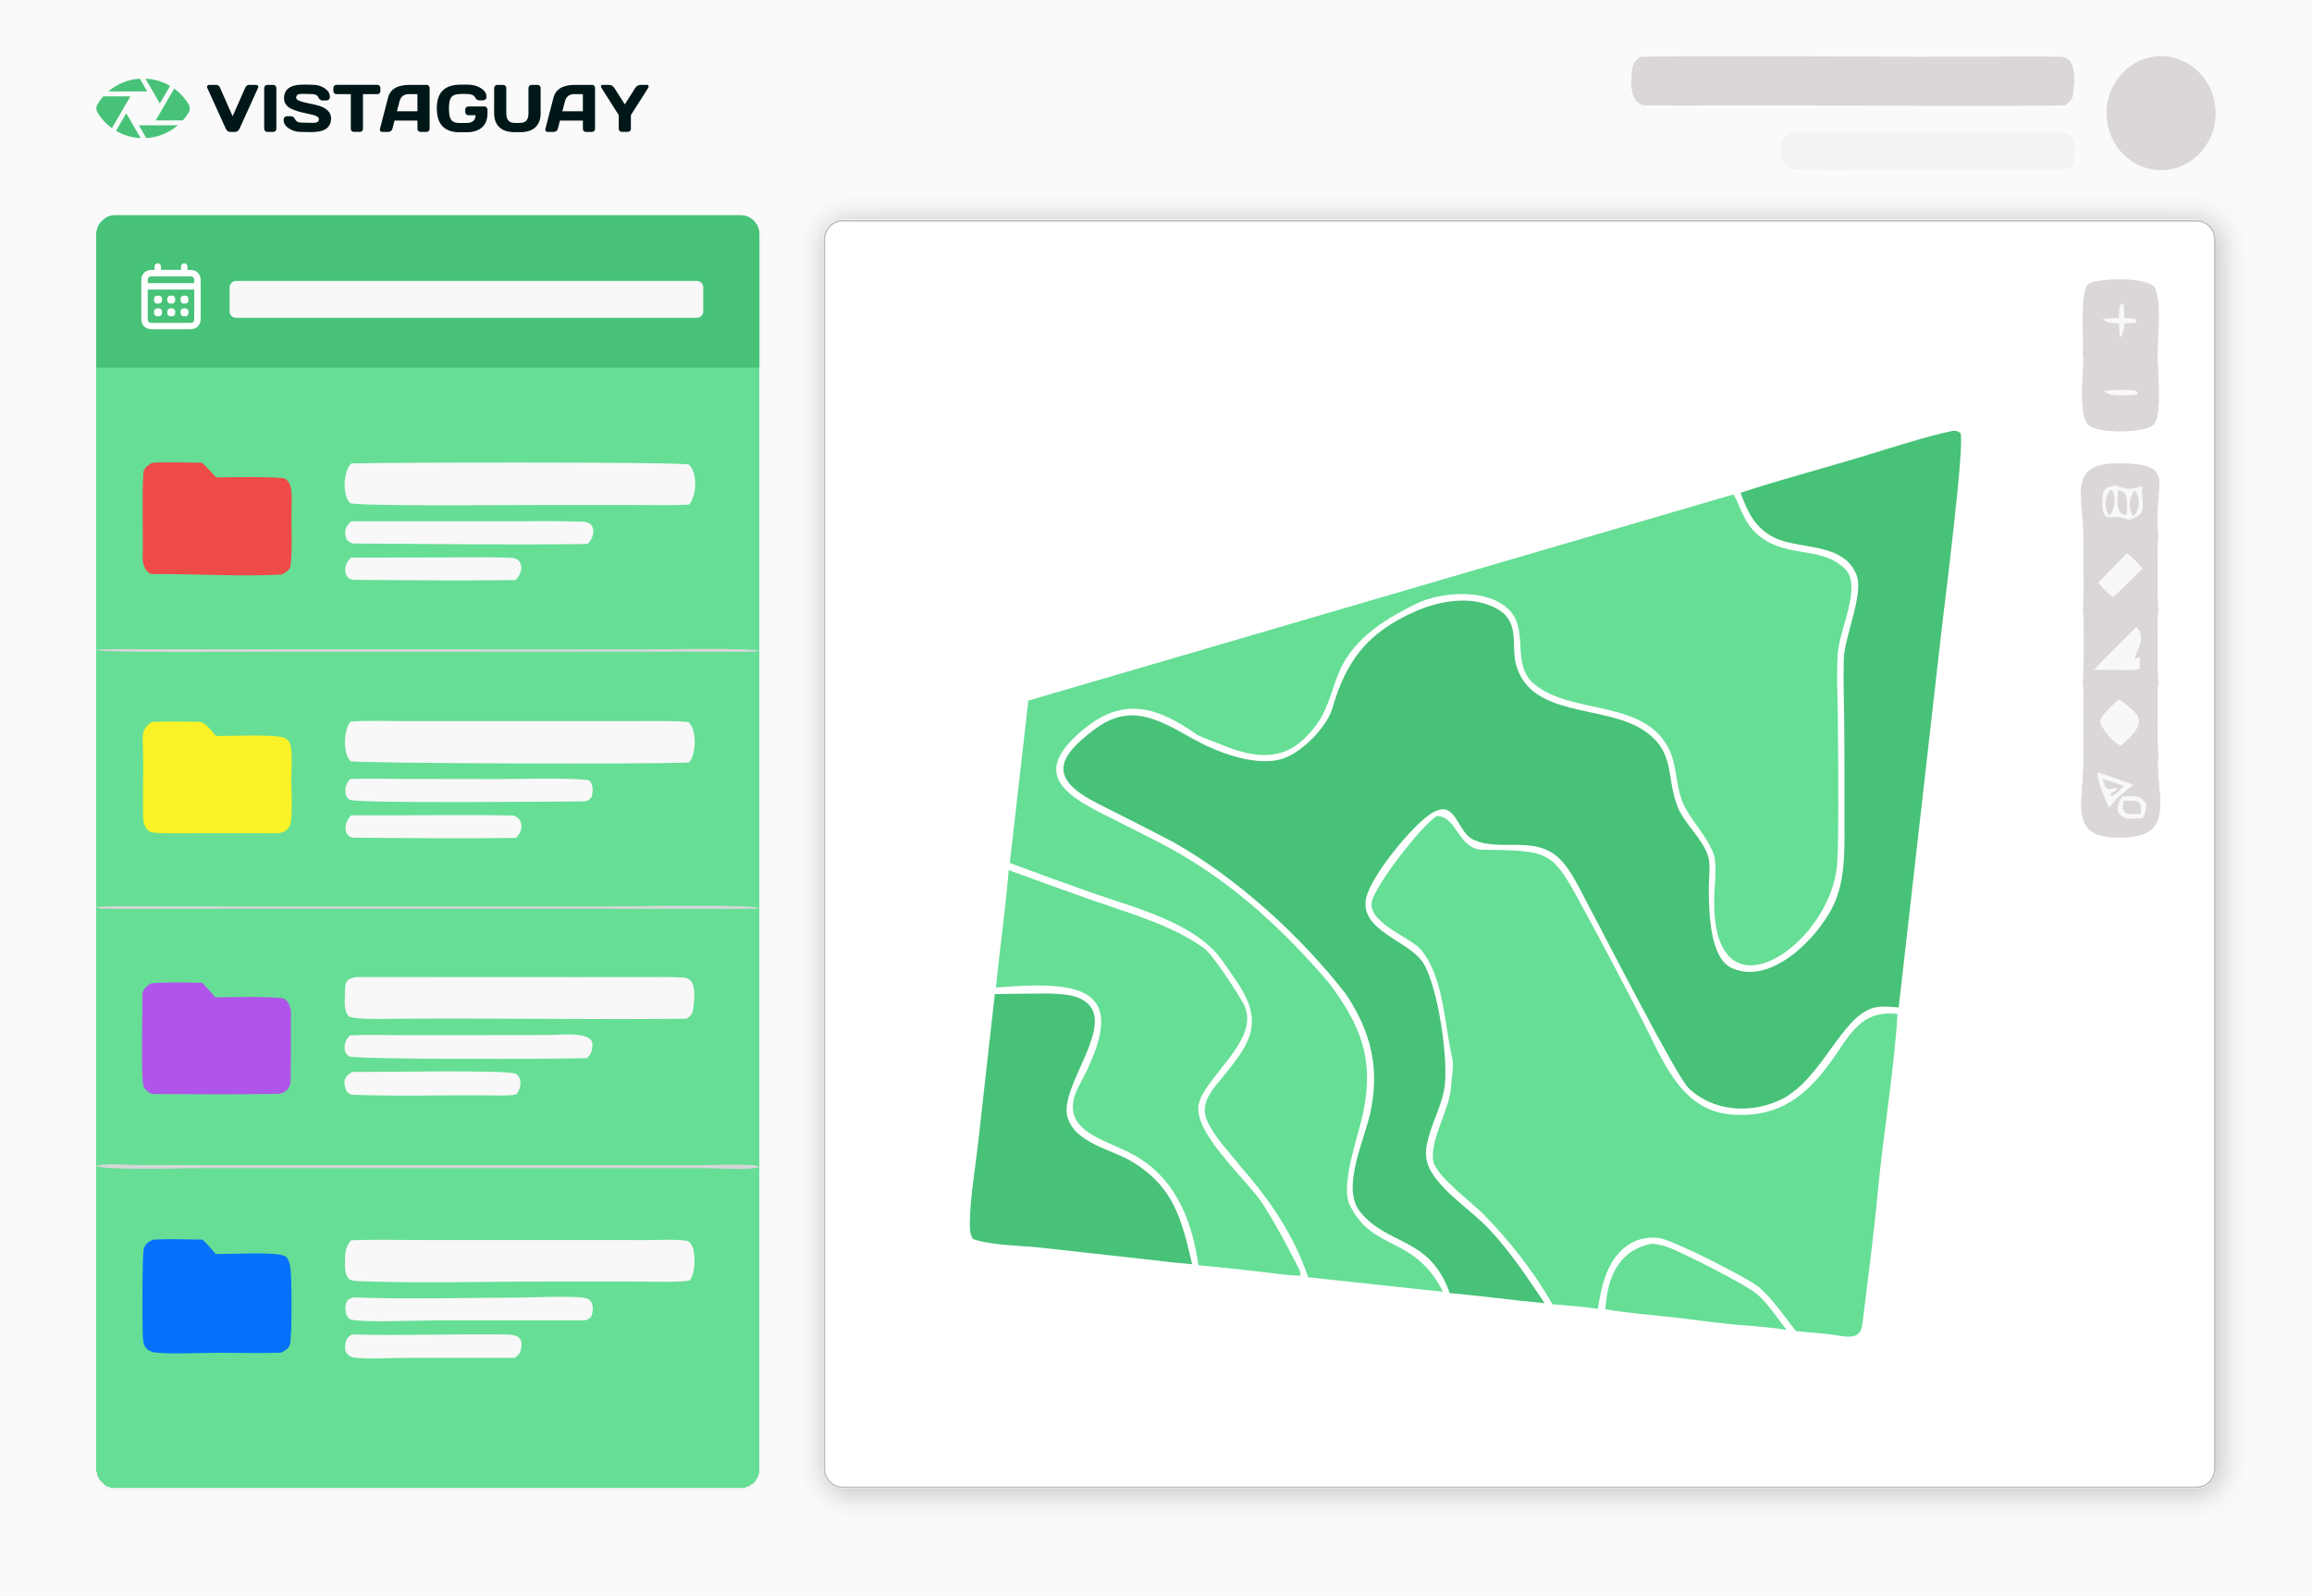
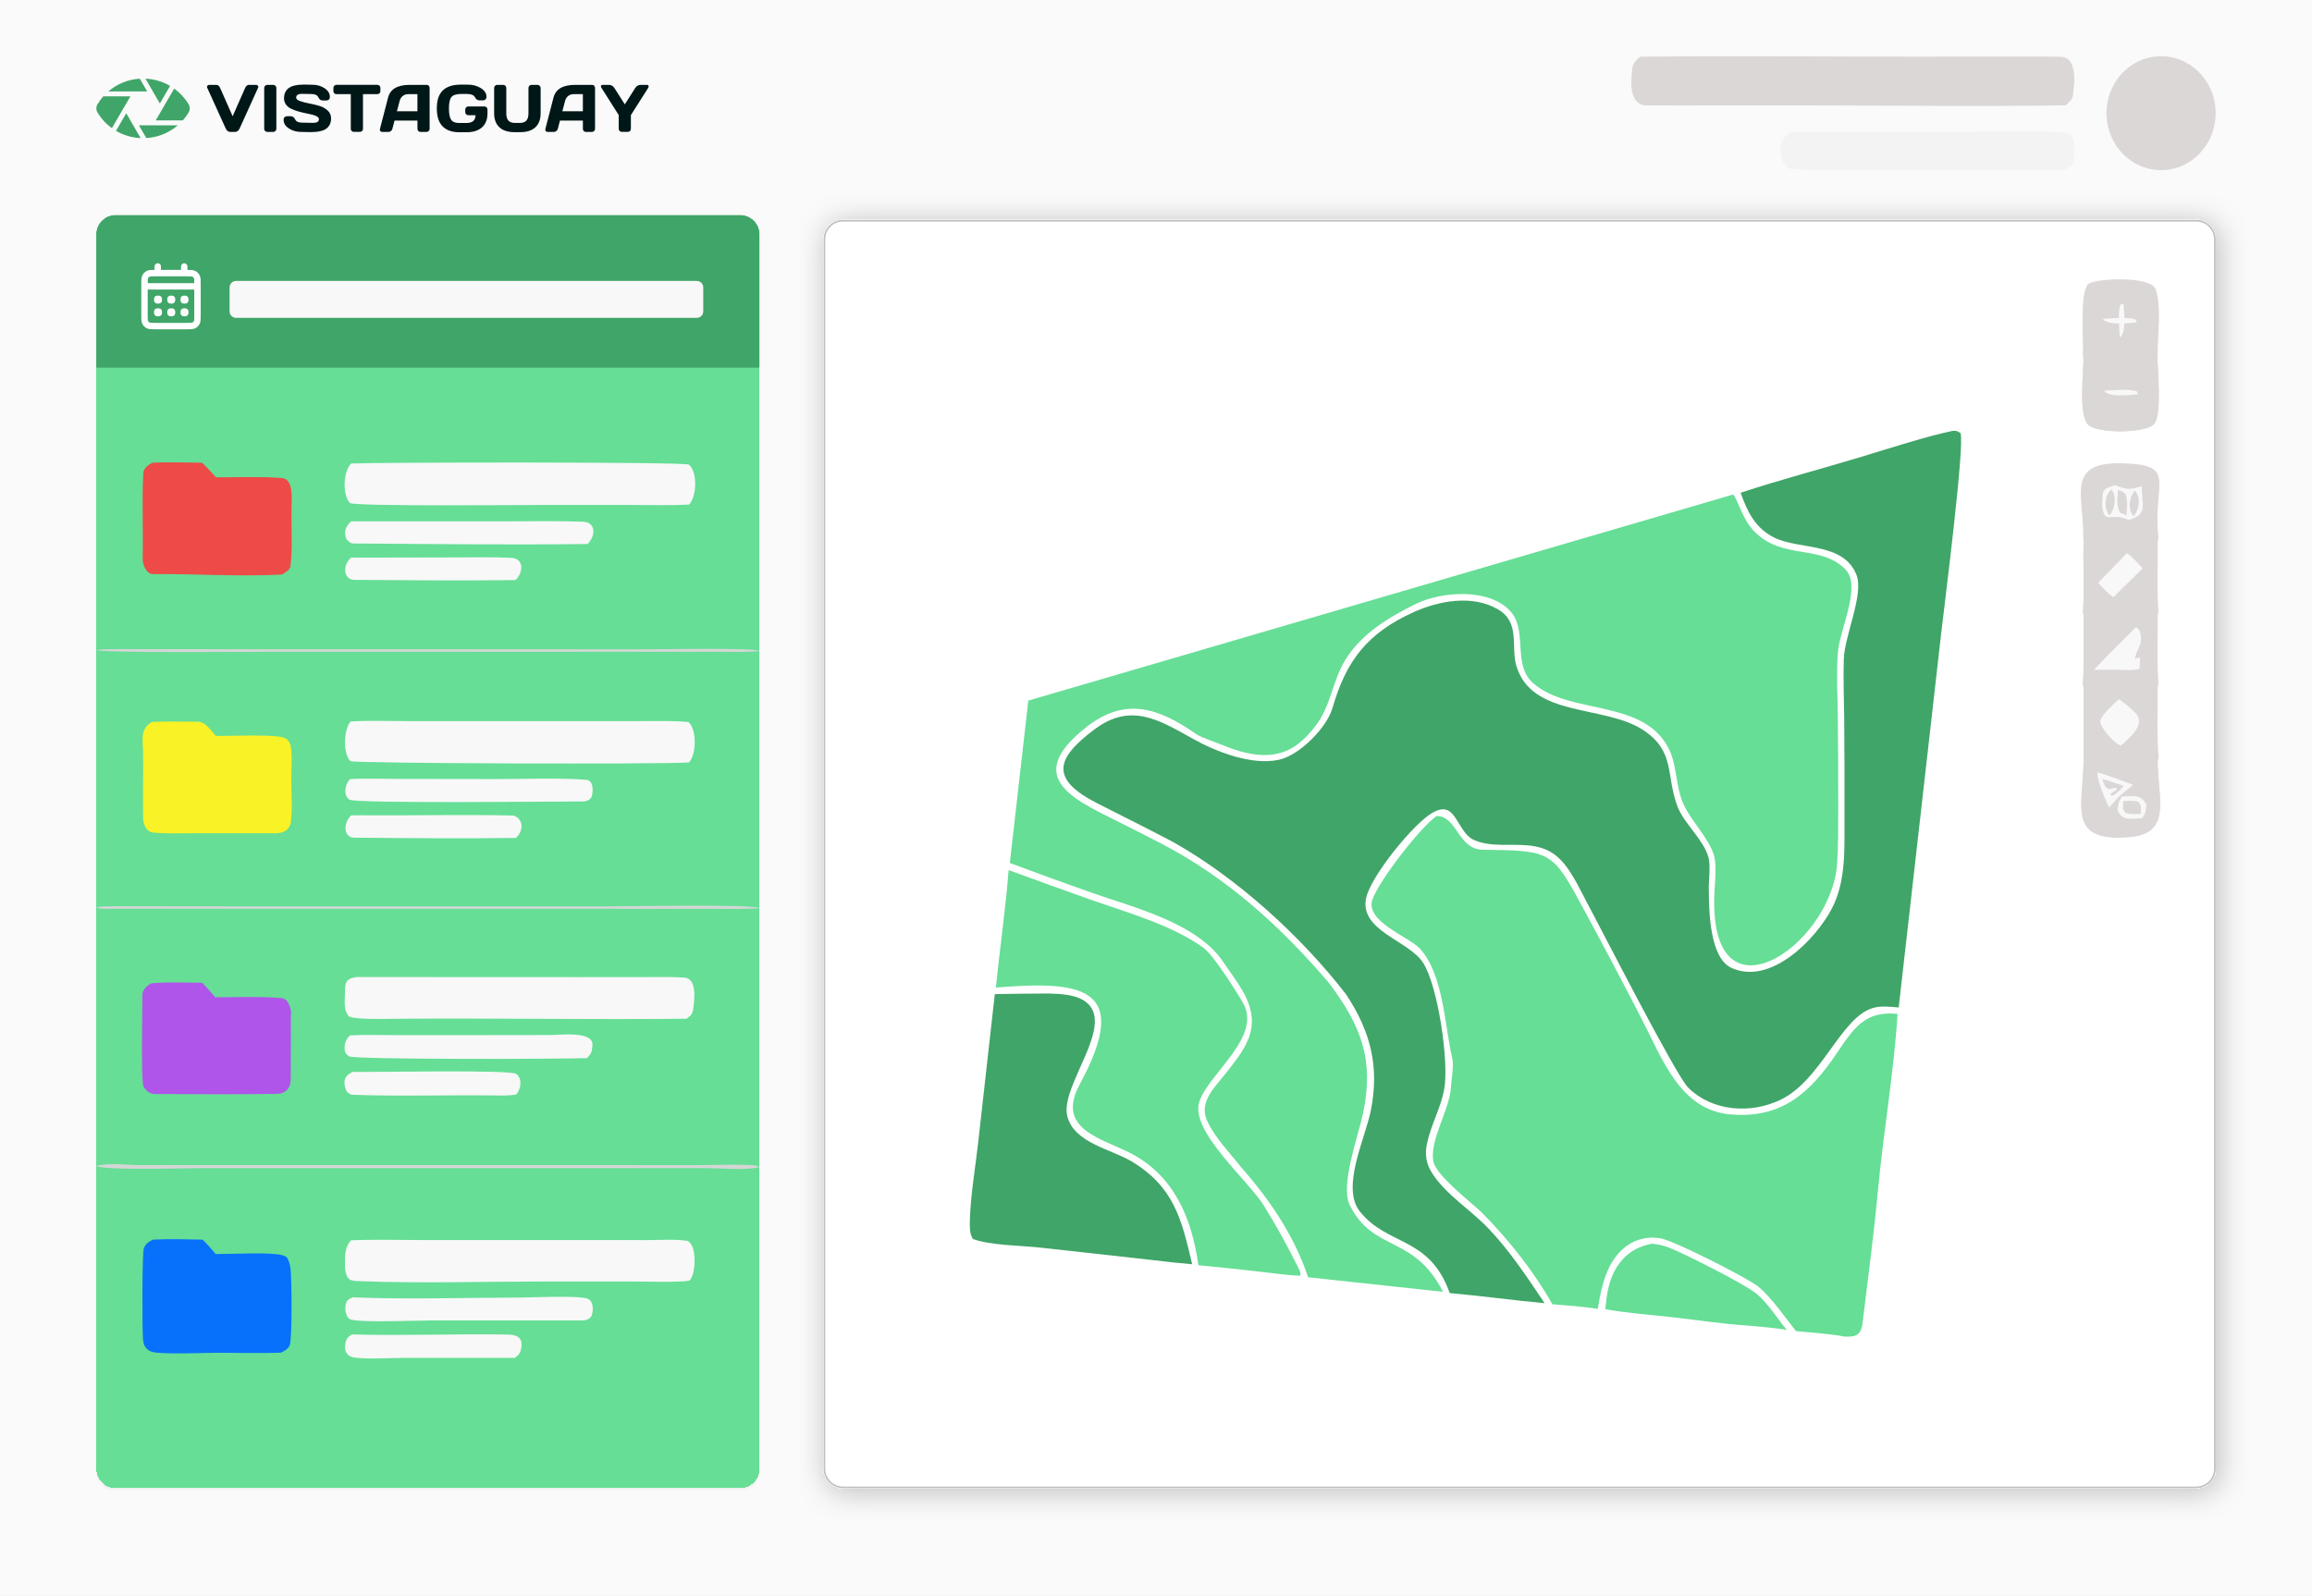
<svg xmlns="http://www.w3.org/2000/svg" width="1440" height="994" viewBox="0 0 1440 994" fill="none">
  <rect width="1440" height="994" fill="#FAFAFA" />
  <g filter="url(#filter0_d_11910_20533)">
    <g clip-path="url(#clip0_11910_20533)">
      <rect x="513" y="137" width="867" height="790" rx="12" fill="white" />
-       <path d="M1216.11 268.409C1218.82 268.263 1218.69 268.359 1221.1 269.777C1223.74 278.001 1211.01 377.175 1209 394.889L1182.58 627.587C1177.35 627.132 1171.72 626.411 1166.58 627.89C1146.47 633.715 1134.61 672.736 1108.96 685.076C1090.44 694.001 1066.55 692.404 1051.52 677.564C1043.76 669.899 997.734 579.49 988.699 562.78C983.318 552.84 977.475 538.985 968.121 532.21C953.334 521.506 933.958 530.047 918.241 523.353C909.754 519.739 907.611 506.299 900.637 504.368C897.744 503.568 894.458 504.958 892.007 506.381C880.217 513.217 853.718 545.936 850.88 559.379C846.563 579.788 877.279 585.737 886.33 599.683C895.63 614.035 902.718 662.053 899.446 678.898C897.169 690.58 891.1 701.039 888.762 712.479C887.426 719.024 888.178 724.747 891.784 730.481C900.283 743.994 915.926 753.567 926.986 765.14C940.296 779.091 951.341 795.786 962.033 811.773C942.342 810.002 922.659 807.209 902.922 805.482C890.437 769.943 864.175 776.378 846.952 754.609C835.124 739.642 850.247 709.294 853.74 692.067C859.24 664.952 853.914 642.845 838.438 619.483C810.631 583.441 770.763 547.15 731.107 524.757C715.665 516.565 698.957 508.314 683.468 500.425C654.067 485.451 657.06 472.671 681.925 454.175C704.34 437.468 721.908 448.428 742.976 460.201C757.668 468.411 779.786 476.962 796.599 473.261C809.56 470.408 826.391 453.239 829.918 441.029C838.508 411.22 851.9 394.19 880.673 381.212C896.376 374.189 917.18 370.277 933.09 379.639C946.698 387.645 941.175 401.919 944.172 413.806C953.296 447.599 999.702 438.604 1023.94 455.078C1043.6 468.453 1037.43 482.839 1044.8 502.373C1048.74 512.836 1060.92 522.842 1064.03 533.836C1065.66 539.571 1064 549.185 1064.33 555.254C1064.42 567.873 1064.95 596.649 1078.33 602.863C1102.62 614.145 1130.93 585.247 1141.02 565.8C1149.94 548.636 1148.77 527.879 1148.81 508.963C1148.88 488.549 1148.83 468.137 1148.64 447.724C1148.49 434.929 1148.01 423.567 1148.39 410.62C1148.83 395.927 1161.07 370.116 1156.27 358.057C1148.19 337.694 1120.91 342.541 1105.37 335.023C1093.25 329.161 1088.3 318.714 1084.12 306.952C1107.83 299.053 1135.13 291.905 1159.38 284.541C1174.52 279.942 1201.53 271.298 1216.11 268.409Z" fill="#47C278" />
+       <path d="M1216.11 268.409C1218.82 268.263 1218.69 268.359 1221.1 269.777C1223.74 278.001 1211.01 377.175 1209 394.889L1182.58 627.587C1177.35 627.132 1171.72 626.411 1166.58 627.89C1146.47 633.715 1134.61 672.736 1108.96 685.076C1090.44 694.001 1066.55 692.404 1051.52 677.564C1043.76 669.899 997.734 579.49 988.699 562.78C983.318 552.84 977.475 538.985 968.121 532.21C953.334 521.506 933.958 530.047 918.241 523.353C909.754 519.739 907.611 506.299 900.637 504.368C897.744 503.568 894.458 504.958 892.007 506.381C880.217 513.217 853.718 545.936 850.88 559.379C846.563 579.788 877.279 585.737 886.33 599.683C895.63 614.035 902.718 662.053 899.446 678.898C897.169 690.58 891.1 701.039 888.762 712.479C887.426 719.024 888.178 724.747 891.784 730.481C900.283 743.994 915.926 753.567 926.986 765.14C940.296 779.091 951.341 795.786 962.033 811.773C942.342 810.002 922.659 807.209 902.922 805.482C890.437 769.943 864.175 776.378 846.952 754.609C835.124 739.642 850.247 709.294 853.74 692.067C859.24 664.952 853.914 642.845 838.438 619.483C810.631 583.441 770.763 547.15 731.107 524.757C715.665 516.565 698.957 508.314 683.468 500.425C654.067 485.451 657.06 472.671 681.925 454.175C704.34 437.468 721.908 448.428 742.976 460.201C757.668 468.411 779.786 476.962 796.599 473.261C809.56 470.408 826.391 453.239 829.918 441.029C838.508 411.22 851.9 394.19 880.673 381.212C896.376 374.189 917.18 370.277 933.09 379.639C946.698 387.645 941.175 401.919 944.172 413.806C953.296 447.599 999.702 438.604 1023.94 455.078C1043.6 468.453 1037.43 482.839 1044.8 502.373C1048.74 512.836 1060.92 522.842 1064.03 533.836C1065.66 539.571 1064 549.185 1064.33 555.254C1064.42 567.873 1064.95 596.649 1078.33 602.863C1102.62 614.145 1130.93 585.247 1141.02 565.8C1149.94 548.636 1148.77 527.879 1148.81 508.963C1148.88 488.549 1148.83 468.137 1148.64 447.724C1148.49 434.929 1148.01 423.567 1148.39 410.62C1148.83 395.927 1161.07 370.116 1156.27 358.057C1148.19 337.694 1120.91 342.541 1105.37 335.023C1093.25 329.161 1088.3 318.714 1084.12 306.952C1107.83 299.053 1135.13 291.905 1159.38 284.541C1174.52 279.942 1201.53 271.298 1216.11 268.409Z" fill="#40a568" />
      <path d="M1079.51 308.025C1082.81 312.156 1085.23 323.557 1092.74 331.133C1110.47 349.037 1133.89 338.836 1149.43 354.724C1159.73 365.254 1145.58 392.225 1144.64 407.091C1143.8 420.304 1144.41 430.717 1144.64 443.944C1144.87 463.599 1144.97 483.256 1144.93 502.913C1144.89 514.272 1144.99 526.611 1144.26 537.702C1140.78 590.435 1061.12 642.905 1068.08 551.477C1068.43 546.88 1068.96 537.186 1067.56 532.825C1063.77 521.066 1053.27 511.728 1048.33 500.437C1043.96 490.281 1044.5 479.463 1040.67 469.206C1026.34 434.478 978.616 446.134 955.155 425.756C941.935 414.592 951.34 393.727 941.424 381.587C928.705 366.015 897.76 368.223 881.668 376.268C865.007 384.541 847.984 394.699 838.005 410.903C829.79 424.236 829.017 439.793 819.271 452.284C815.844 456.675 813.147 459.751 808.845 463.144C794.529 474.435 777.095 470.565 761.603 464.176C756.815 462.2 750.214 460.153 745.493 457.606C721.415 440.664 700.556 433.848 676.214 453.237C638.343 483.401 666.17 496.897 696.043 511.624C703.961 515.527 714.106 520.744 722.256 524.939C763.864 546.357 797.68 577.046 827.944 612.531C847.604 639.052 856.023 659.686 849.012 693.268C846.012 707.624 834.576 738.275 840.684 750.667C855.255 780.253 880.677 768.953 898.748 804.695L814.74 795.637C806.102 769.728 790.82 747.256 772.924 726.979C765.679 717.716 756.834 708.947 751.856 698.176C746.362 686.289 757.013 676.926 763.702 668.28C768.655 661.875 774.294 655.187 777.444 647.392C785.029 628.617 772.166 614.444 761.817 599.135C745.505 575.001 706.919 565.518 680.41 556.257C663.19 550.212 646.037 543.976 628.954 537.553L640.472 436.42L1079.51 308.025Z" fill="#66DE96" />
      <path d="M894.811 508.289C907.659 508.405 908.027 529.091 923.521 529.304C967.22 529.905 966.739 529.929 987.549 568.497C999.469 590.508 1011.15 612.65 1022.59 634.917C1035.29 659.311 1046.38 691.547 1077.89 694.194C1109.67 696.871 1127.19 680.968 1144.01 656.08C1154.51 640.529 1161.66 629.42 1181.87 631.577C1179.57 667.984 1173 705.79 1169.58 742.259C1167.03 769.548 1163.37 797.121 1160.04 824.325C1159.02 832.564 1154.84 832.943 1148.06 832.487C1143.05 831.178 1124.87 829.754 1118.6 829.167C1111.37 820.109 1104.53 809.742 1095.85 802.029C1089.79 796.648 1042.46 772.688 1034.09 771.33C1026.66 770.126 1019.03 771.716 1012.96 776.234C1000.78 785.285 997.413 801.21 995.171 815.295C987.146 814.058 975.082 813.046 966.888 812.46C955.962 792.861 939.67 772.277 923.771 756.165C917.248 749.546 894.449 732.528 892.734 723.403C890.255 710.155 903.144 690.86 903.735 676.929C904.002 672.386 905.598 663.851 904.562 659.424C899.589 638.255 899.183 607.031 884.166 590.663C876.908 583.328 850.197 573.842 854.77 560.406C858.754 548.739 884.821 515.031 894.811 508.289Z" fill="#66DE96" />
      <path d="M628.214 542.008C645.725 548.428 663.273 554.749 680.854 560.972C702.974 568.701 730.313 576.444 749.727 590.54C755.589 594.796 769.999 617.337 774.251 624.823C786.207 645.896 752.856 668.619 746.981 686.246C740.9 704.487 777.377 735.045 787.298 751.16C795.344 764.218 800.877 774.345 807.96 788.334C809.093 790.631 810.146 792.07 809.971 794.589C804.671 794.789 791.814 792.962 786.091 792.309C772.881 790.769 759.653 789.38 746.412 788.124C742.266 758.727 731.224 731.919 703.262 717.899C684.851 708.675 657.618 702.939 672.525 675.393C705.606 614.262 673.029 610.85 620.3 615.165C622.64 591.091 626.401 565.882 628.214 542.008Z" fill="#66DE96" />
-       <path d="M653.337 618.861C660.503 619.147 669.419 619.398 675.535 623.545C696.154 637.503 659.839 676.265 664.764 695.386C669.051 712.043 692.192 715.806 705.015 723.582C731.452 739.611 735.999 759.855 742.532 787.527C733.91 786.79 725.304 785.876 716.719 784.793L647.249 777.089C635.073 775.797 617.156 775.807 605.935 771.806C603.825 768.482 603.948 763.693 604.071 759.846C604.585 743.893 607.475 727.371 609.269 711.488L619.603 619.235C630.847 619.039 642.091 618.914 653.337 618.861Z" fill="#47C278" />
+       <path d="M653.337 618.861C660.503 619.147 669.419 619.398 675.535 623.545C696.154 637.503 659.839 676.265 664.764 695.386C669.051 712.043 692.192 715.806 705.015 723.582C731.452 739.611 735.999 759.855 742.532 787.527C733.91 786.79 725.304 785.876 716.719 784.793L647.249 777.089C635.073 775.797 617.156 775.807 605.935 771.806C603.825 768.482 603.948 763.693 604.071 759.846C604.585 743.893 607.475 727.371 609.269 711.488L619.603 619.235C630.847 619.039 642.091 618.914 653.337 618.861Z" fill="#40a568" />
      <path d="M1028.79 774.724C1029.01 774.751 1029.23 774.769 1029.44 774.786C1033.08 775.131 1036.64 775.989 1040.03 777.347C1049.65 781.194 1087.53 800.22 1094.53 806.289C1101.51 812.339 1106.97 821.271 1112.86 828.434C1104.91 827.021 1096.72 826.524 1088.68 825.74C1073.26 824.741 1057.69 822.349 1042.32 820.597C1028.24 818.995 1013.82 818.046 999.883 815.534C1000.74 805.581 1002.1 796.396 1007.88 787.961C1013.07 780.401 1019.92 776.458 1028.79 774.724Z" fill="#66DE96" />
      <path d="M1297.73 383.097L1343.85 383.037C1343.99 395.226 1343.43 414.374 1344.22 425.953L1343.86 427.98C1344.08 439.5 1343.24 461.127 1344.5 471.12L1343.87 473.961C1343.97 497.594 1353.15 519.298 1325.89 521.45C1287.16 524.506 1297.49 502.2 1297.76 473.52L1297.66 471.664L1297.71 428.132L1297.36 425.916C1298.07 413.674 1297.66 395.74 1297.73 383.097Z" fill="#DBD7D7" />
      <path d="M1297.76 473.52C1312.75 474.173 1328.74 473.679 1343.87 473.961C1343.97 497.594 1353.15 519.298 1325.89 521.45C1287.16 524.506 1297.49 502.2 1297.76 473.52Z" fill="#DBD7D7" />
      <path d="M1306.46 481.16C1311.31 482.282 1323.48 487.051 1328.69 488.936L1320.08 495.809L1313.53 503.065C1311.49 498.178 1305.8 485.857 1306.46 481.16Z" fill="#F8F8F8" />
      <path d="M1309.42 485.27C1312.02 485.692 1319.83 488.564 1322.77 489.581C1320.67 491.711 1317.87 495.154 1315.18 495.794L1314.3 494.489C1315.95 493.529 1317.01 492.869 1318.56 491.77L1317.83 490.698L1313.49 491.602C1310.47 490.035 1310.94 489.148 1309.42 485.27Z" fill="#DBD7D7" />
      <path d="M1321.64 496.199C1328.1 495.913 1334.1 494.549 1336.86 501.535C1336.3 505.288 1336.44 506.702 1334.28 509.635C1327.91 509.924 1321.24 511.53 1318.88 504.449C1319.46 500.434 1319.45 499.56 1321.64 496.199Z" fill="#F8F8F8" />
      <path d="M1322.45 499.025C1326.05 498.856 1328.49 498.474 1331.95 499.505C1334.02 502.434 1333.36 502.88 1333.45 506.93C1329.86 507.079 1326.97 507.534 1323.64 506.338C1321.59 503.087 1322.31 503.674 1322.45 499.025Z" fill="#DBD7D7" />
      <path d="M1297.73 383.097L1343.85 383.037C1343.99 395.226 1343.43 414.374 1344.22 425.953L1343.86 427.98L1297.71 428.132L1297.36 425.916C1298.07 413.674 1297.66 395.74 1297.73 383.097Z" fill="#DBD7D7" />
      <path d="M1297.36 425.917C1312.98 425.814 1328.6 425.826 1344.22 425.954L1343.86 427.981L1297.71 428.133L1297.36 425.917Z" fill="#DBD7D7" />
      <path d="M1330.44 390.67C1331.34 391.248 1331.91 392.092 1332.66 392.956C1335.45 401.612 1330.42 404.41 1329.69 410.627L1331.95 409.458L1333.05 410.004C1332.64 412.661 1332.67 413.761 1332.71 416.468C1329.77 417.916 1321.82 417.281 1318.13 417.202L1304.22 417.232C1312.3 408.501 1321.98 399.182 1330.44 390.67Z" fill="#F8F8F8" />
      <path d="M1297.66 471.663C1303.45 470.705 1336.9 471.131 1344.5 471.119L1343.87 473.96C1328.74 473.678 1312.75 474.172 1297.76 473.519L1297.66 471.663Z" fill="#DBD7D7" />
      <path d="M1319.68 435.598C1322.19 436.879 1327.7 441.709 1329.81 443.853C1337.27 451.438 1325.65 460.066 1321 464.463C1316.96 463.306 1308.67 454.062 1308.02 449.314C1309.06 444.79 1315.99 439.22 1319.68 435.598Z" fill="#F8F8F8" />
      <path d="M1297.59 334.598C1297.56 308.382 1286.96 288.006 1320.87 288.588C1357.18 289.211 1340.62 300.466 1344.32 334.239L1343.88 336.936C1344.01 350.157 1343.38 368.352 1344.21 381.04L1343.85 383.037L1297.73 383.097L1297.44 381.107C1298.17 367.202 1297.41 350.865 1297.7 336.557L1297.59 334.598Z" fill="#DBD7D7" />
      <path d="M1297.7 336.557C1310.5 337.595 1330.3 336.732 1343.88 336.936C1344.01 350.157 1343.38 368.352 1344.21 381.04L1343.85 383.037L1297.73 383.097L1297.44 381.107C1298.17 367.202 1297.41 350.865 1297.7 336.557Z" fill="#DBD7D7" />
      <path d="M1297.44 381.108C1312.87 381.079 1328.82 380.862 1344.21 381.041L1343.85 383.038L1297.73 383.098L1297.44 381.108Z" fill="#DBD7D7" />
      <path d="M1324.71 344.58C1328.41 347.222 1331.39 350.691 1334.51 354.011L1316.32 371.978C1312.37 369.442 1310.02 366.456 1306.86 362.99L1324.71 344.58Z" fill="#F8F8F8" />
      <path d="M1297.59 334.599C1303.62 333.799 1337.49 333.761 1344.32 334.24L1343.88 336.937C1330.3 336.733 1310.5 337.596 1297.7 336.558L1297.59 334.599Z" fill="#DBD7D7" />
      <path d="M1317.46 302.271C1325.46 305.21 1326.08 305.135 1334.03 302.855C1333.8 314.101 1338.27 320.451 1326.02 323.852C1316.52 320.131 1316.52 323.419 1311.28 321.581C1308.55 317.669 1309.36 310.99 1309.91 306.402C1312.14 303.225 1313.18 303.712 1317.46 302.271Z" fill="#F8F8F8" />
      <path d="M1319.13 305.248C1321.68 305.849 1321.53 305.896 1323.69 307.46C1325.55 311.551 1324.7 316.355 1324.44 321.046L1320.49 319.392C1317.95 315.37 1318.94 310.377 1319.13 305.248Z" fill="#DBD7D7" />
      <path d="M1315.06 304.838C1318.61 309.19 1317.26 316.769 1314 321.054C1310.31 317.77 1310.49 308.52 1315.06 304.838Z" fill="#DBD7D7" />
      <path d="M1329.67 305.572C1333.43 310.03 1332.65 317.211 1328.86 321.569C1325.18 317.427 1326.03 309.693 1329.67 305.572Z" fill="#DBD7D7" />
      <path d="M1297.29 220.183C1297.81 210.855 1295.18 182.016 1300.67 176.926C1304.52 173.356 1339.61 171.687 1342.59 180.088C1346.45 191.005 1343.8 208.349 1343.89 220.674L1343.74 222.536C1343.84 231.397 1346.61 257.572 1341.79 263.944C1337.15 270.085 1305.17 270.338 1300.21 264.165C1294.62 257.198 1297.68 233.067 1297.66 223.147L1297.29 220.183Z" fill="#DBD7D7" />
      <path d="M1343.74 222.537C1343.84 231.398 1346.61 257.573 1341.79 263.945C1337.15 270.086 1305.17 270.339 1300.21 264.166C1294.62 257.199 1297.68 233.068 1297.66 223.148C1312.71 223.018 1328.77 223.16 1343.74 222.537Z" fill="#DBD7D7" />
      <path d="M1310.47 243.445C1316.1 243.047 1325.51 242.124 1330.77 243.691L1331.64 245.616C1326.37 246.161 1313.53 247.623 1310.47 243.445Z" fill="#F8F8F8" />
      <path d="M1297.29 220.184L1343.89 220.675L1343.74 222.537C1328.77 223.16 1312.71 223.018 1297.66 223.148L1297.29 220.184Z" fill="#DBD7D7" />
      <path d="M1309.7 198.669C1315.33 198.271 1324.74 197.348 1330 198.915L1330.87 200.84C1325.6 201.385 1312.76 202.847 1309.7 198.669Z" fill="#F8F8F8" />
      <path d="M1320.34 210.205C1319.94 204.575 1319.01 195.165 1320.58 189.905L1322.51 189.035C1323.05 194.305 1324.51 207.145 1320.34 210.205Z" fill="#F8F8F8" />
    </g>
    <rect x="513.5" y="137.5" width="866" height="789" rx="11.5" stroke="#BFBFBF" />
  </g>
  <path d="M129.02 54.583C128.936 54.416 128.894 54.229 128.899 54.041C128.899 53.848 129.02 53.603 129.278 53.306C129.519 53.008 129.88 52.868 130.327 52.868H134.73C135.779 52.868 136.57 53.516 137.121 54.811L144.895 72.418L152.669 54.811C153.219 53.533 154.01 52.886 155.059 52.868H159.462C159.927 52.868 160.288 53.008 160.529 53.306C160.769 53.603 160.89 53.848 160.89 54.041C160.89 54.233 160.855 54.426 160.787 54.583L149.229 80.084C148.592 81.467 147.646 82.167 146.356 82.167H143.467C142.177 82.167 141.231 81.467 140.595 80.084L129.02 54.583Z" fill="#001718" />
  <path d="M164.553 80.277V54.811C164.553 54.286 164.742 53.831 165.121 53.446C165.499 53.061 165.946 52.868 166.462 52.868H170.195C170.745 52.868 171.209 53.061 171.57 53.446C171.932 53.831 172.121 54.286 172.121 54.811V80.242C172.121 80.767 171.932 81.222 171.553 81.607C171.175 81.974 170.728 82.167 170.195 82.167H166.462C165.946 82.167 165.499 81.992 165.121 81.624C164.742 81.257 164.553 80.802 164.553 80.277Z" fill="#001718" />
  <path d="M176.643 74.66C176.643 73.855 176.884 73.277 177.348 72.927C177.813 72.577 178.277 72.402 178.707 72.402H181.098C182.302 72.402 183.213 73.067 183.85 74.397C184.486 75.727 185.896 76.392 188.08 76.392L195.098 76.532C197.454 76.532 198.624 75.745 198.624 74.187C198.624 72.997 197.179 72.069 194.307 71.387C193.017 71.072 191.606 70.757 190.058 70.459C188.51 70.144 186.963 69.759 185.432 69.304C183.901 68.849 182.491 68.289 181.201 67.676C179.911 67.046 178.879 66.189 178.088 65.086C177.297 63.983 176.901 62.706 176.901 61.218C176.901 58.487 177.864 56.37 179.773 54.9C181.682 53.429 184.985 52.677 189.646 52.677L194.737 52.799C197.471 52.799 199.948 53.517 202.149 54.952C204.351 56.387 205.452 58.19 205.452 60.343C205.452 61.148 205.211 61.725 204.746 62.075C204.282 62.425 203.835 62.6 203.405 62.6H201.014C199.81 62.6 198.899 61.935 198.262 60.588C197.626 59.24 196.216 58.575 194.031 58.575L187.994 58.453C185.638 58.453 184.469 59.24 184.469 60.798C184.469 61.655 185.208 62.355 186.705 62.898C188.201 63.441 190.007 63.931 192.122 64.333C194.238 64.753 196.37 65.243 198.52 65.838C200.653 66.416 202.476 67.396 203.972 68.726C205.469 70.074 206.208 71.737 206.208 73.749C206.208 76.48 205.245 78.598 203.336 80.068C201.41 81.538 198.125 82.291 193.464 82.291L187.375 82.168C184.623 82.168 182.164 81.451 179.945 80.015C177.761 78.615 176.643 76.812 176.643 74.66Z" fill="#001718" />
  <path d="M207.653 56.722V54.797C207.653 54.237 207.825 53.782 208.204 53.415C208.565 53.047 209.012 52.855 209.562 52.855H235.034C235.585 52.855 236.032 53.047 236.393 53.415C236.754 53.782 236.926 54.237 236.926 54.797V56.722C236.926 57.283 236.754 57.738 236.393 58.105C236.032 58.473 235.585 58.648 235.034 58.648H226.074V80.281C226.074 80.806 225.884 81.261 225.523 81.611C225.162 81.978 224.715 82.153 224.182 82.153H220.381C219.865 82.153 219.418 81.978 219.039 81.611C218.678 81.243 218.489 80.806 218.489 80.281V58.648H209.528C208.978 58.648 208.53 58.473 208.169 58.105C207.843 57.755 207.653 57.283 207.653 56.722Z" fill="#001718" />
  <path d="M236.653 80.277L241.692 60.832C243.051 55.529 247.506 52.886 255.022 52.868H265.84C266.339 52.868 266.751 53.061 267.078 53.446C267.405 53.831 267.577 54.268 267.577 54.776V80.294C267.577 80.819 267.388 81.274 267.009 81.624C266.631 81.992 266.184 82.167 265.668 82.167H261.901C261.351 82.167 260.904 81.992 260.542 81.624C260.181 81.257 260.009 80.802 260.009 80.242V75.096H245.734L244.392 80.242C244.255 80.802 243.962 81.257 243.481 81.624C242.999 81.992 242.518 82.167 242.002 82.167H238.046C237.53 82.167 237.152 82.009 236.928 81.712C236.704 81.397 236.584 81.134 236.601 80.907C236.584 80.662 236.618 80.452 236.653 80.277ZM247.213 69.303H259.992V58.644H254.265C252.975 58.644 251.857 59.011 250.894 59.764C249.931 60.499 249.294 61.497 248.95 62.757L247.213 69.303Z" fill="#001718" />
  <path d="M275.625 78.675C273.251 76.242 272.064 72.514 272.064 67.491C272.064 62.468 273.303 58.757 275.797 56.342C278.273 53.926 282.006 52.719 286.959 52.719H291.431C294.389 52.719 297.055 53.436 299.428 54.871C301.802 56.307 302.988 58.109 302.988 60.262C302.988 61.067 302.748 61.645 302.283 61.995C301.819 62.345 301.355 62.52 300.925 62.52H298.534C297.382 62.52 296.47 61.855 295.782 60.525C295.094 59.195 293.409 58.529 290.725 58.529H287.148C284.224 58.529 282.229 59.177 281.18 60.455C280.131 61.732 279.615 64.095 279.615 67.526C279.615 70.956 280.079 73.336 281.025 74.649C281.954 75.962 283.639 76.627 286.047 76.627H290.158C292.308 76.627 293.856 76.207 294.767 75.367C295.696 74.527 296.16 73.319 296.195 71.761H291.654C291.406 71.762 291.159 71.713 290.929 71.616C290.7 71.52 290.491 71.378 290.315 71.199C290.139 71.02 290 70.807 289.905 70.573C289.81 70.34 289.762 70.089 289.762 69.836V68.243C289.762 67.99 289.81 67.74 289.905 67.506C290 67.272 290.139 67.059 290.315 66.88C290.491 66.701 290.7 66.56 290.929 66.463C291.159 66.367 291.406 66.317 291.654 66.318H301.733C301.982 66.317 302.228 66.367 302.458 66.463C302.688 66.56 302.896 66.701 303.072 66.88C303.248 67.059 303.387 67.272 303.482 67.506C303.577 67.74 303.626 67.99 303.625 68.243V70.519C303.625 74.334 302.507 77.257 300.254 79.305C298.001 81.352 294.699 82.385 290.364 82.385H285.841C281.421 82.333 278.015 81.107 275.625 78.675Z" fill="#001718" />
  <path d="M307.77 70.58V54.811C307.77 54.286 307.959 53.831 308.32 53.446C308.681 53.061 309.145 52.868 309.696 52.868H313.445C313.961 52.868 314.391 53.061 314.77 53.446C315.148 53.831 315.337 54.286 315.337 54.811V70.615C315.337 72.611 315.767 74.116 316.627 75.096C317.487 76.076 318.829 76.566 320.634 76.566H323.851C325.657 76.566 326.998 76.076 327.858 75.096C328.718 74.116 329.148 72.628 329.148 70.615V54.811C329.148 54.286 329.337 53.831 329.698 53.446C330.06 53.061 330.507 52.868 331.04 52.868H334.772C335.323 52.868 335.787 53.061 336.165 53.446C336.544 53.831 336.733 54.286 336.733 54.811V70.58C336.733 74.308 335.649 77.196 333.499 79.244C331.35 81.292 328.202 82.324 324.057 82.324H320.445C316.3 82.324 313.153 81.292 311.003 79.244C308.836 77.196 307.77 74.308 307.77 70.58Z" fill="#001718" />
  <path d="M339.691 80.277L344.73 60.832C346.089 55.529 350.544 52.886 358.06 52.868H368.878C369.377 52.868 369.789 53.061 370.116 53.446C370.443 53.831 370.615 54.268 370.615 54.776V80.294C370.615 80.819 370.426 81.274 370.047 81.624C369.669 81.974 369.222 82.167 368.706 82.167H364.939C364.389 82.167 363.942 81.992 363.581 81.624C363.219 81.257 363.047 80.802 363.047 80.242V75.096H348.772L347.431 80.242C347.293 80.802 347.001 81.257 346.519 81.624C346.055 81.992 345.556 82.167 345.04 82.167H341.084C340.568 82.167 340.19 82.009 339.966 81.712C339.743 81.397 339.622 81.134 339.639 80.907C339.639 80.662 339.657 80.452 339.691 80.277ZM350.251 69.303H363.03V58.644H357.303C356.013 58.644 354.895 59.011 353.932 59.764C352.969 60.499 352.332 61.497 351.988 62.757L350.251 69.303Z" fill="#001718" />
  <path d="M374.297 53.848C374.297 53.201 374.641 52.868 375.346 52.868H379.164C380.678 52.868 381.847 53.516 382.656 54.811L389.157 64.997L395.641 54.811C396.467 53.516 397.636 52.868 399.132 52.868H402.968C403.656 52.868 404 53.201 404 53.848C404 54.146 403.897 54.461 403.673 54.811L392.941 71.701V80.277C392.941 80.802 392.752 81.257 392.39 81.607C392.029 81.974 391.582 82.149 391.049 82.149H387.282C386.766 82.149 386.319 81.974 385.941 81.607C385.562 81.239 385.373 80.802 385.373 80.277V71.701L374.658 54.811C374.4 54.461 374.297 54.146 374.297 53.848Z" fill="#001718" />
-   <path d="M96.978 75.011H113.85C115.226 73.453 116.465 71.773 117.531 69.97C118.425 68.447 118.425 66.575 117.531 65.052C115.217 61.167 112.144 57.807 108.501 55.181L98.887 71.72L96.978 75.011Z" fill="#47C278" />
-   <path d="M91.663 56.942L87.071 49.014C79.607 49.469 72.779 52.374 67.464 56.942H91.663Z" fill="#47C278" />
-   <path d="M82.978 78.076L78.626 70.55L72.263 81.506C76.786 84.167 82.015 85.777 87.587 86.022L82.978 78.076Z" fill="#47C278" />
-   <path d="M64.351 60.006C62.975 61.564 61.737 63.244 60.671 65.046C59.776 66.569 59.776 68.442 60.671 69.965C62.958 73.833 66.037 77.193 69.7 79.818L81.224 60.006H64.351Z" fill="#47C278" />
-   <path d="M86.521 78.069L91.113 85.998C98.326 85.588 105.212 82.805 110.737 78.069H86.521Z" fill="#47C278" />
-   <path d="M99.558 64.472L105.922 53.516C101.253 50.773 96.001 49.224 90.615 49L99.558 64.472Z" fill="#47C278" />
+   <path d="M96.978 75.011H113.85C115.226 73.453 116.465 71.773 117.531 69.97C118.425 68.447 118.425 66.575 117.531 65.052C115.217 61.167 112.144 57.807 108.501 55.181L98.887 71.72L96.978 75.011Z" fill="#40a568" />
+   <path d="M91.663 56.942L87.071 49.014C79.607 49.469 72.779 52.374 67.464 56.942H91.663Z" fill="#40a568" />
+   <path d="M82.978 78.076L78.626 70.55L72.263 81.506C76.786 84.167 82.015 85.777 87.587 86.022L82.978 78.076Z" fill="#40a568" />
+   <path d="M64.351 60.006C62.975 61.564 61.737 63.244 60.671 65.046C59.776 66.569 59.776 68.442 60.671 69.965C62.958 73.833 66.037 77.193 69.7 79.818L81.224 60.006H64.351Z" fill="#40a568" />
+   <path d="M86.521 78.069L91.113 85.998C98.326 85.588 105.212 82.805 110.737 78.069H86.521Z" fill="#40a568" />
+   <path d="M99.558 64.472L105.922 53.516C101.253 50.773 96.001 49.224 90.615 49L99.558 64.472Z" fill="#40a568" />
  <path d="M1021.5 35.388C1022.66 35.328 1023.82 35.291 1024.98 35.275C1080.42 34.65 1137.64 35.286 1193.23 35.279L1252.54 35.226C1262.53 35.215 1272.79 35.109 1282.78 35.366C1285.32 35.432 1287.11 35.876 1288.79 37.566C1291.84 40.619 1292.36 48.522 1291.81 52.463C1290.79 59.765 1292.42 60.994 1286.42 65.607C1232.72 66.462 1176.01 65.655 1122.06 65.66L1057.27 65.685C1046.56 65.69 1035.91 65.714 1025.13 65.637C1016.73 65.576 1015.58 54.855 1016.11 49.3C1016.74 42.648 1015.69 40.01 1021.5 35.388Z" fill="#DBD7D7" />
  <path d="M1116.36 82.079L1221.97 82.059C1239.91 82.03 1257.93 81.961 1275.82 82.029C1291.24 82.088 1292.56 83.811 1291.85 97.961C1291.61 102.825 1290.21 104.329 1284.94 105.802L1169.04 105.861C1160.31 105.877 1121.01 106.496 1114.36 104.986C1107.59 100.799 1106.18 85.825 1116.36 82.079Z" fill="#F4F3F3" />
  <path d="M1341.11 35.374C1359.72 32.55 1376.99 46.039 1379.65 65.478C1382.31 84.916 1369.35 102.917 1350.73 105.65C1332.17 108.375 1315 94.897 1312.35 75.523C1309.69 56.148 1322.56 38.188 1341.11 35.374Z" fill="#DBD7D7" />
  <g filter="url(#filter1_d_11910_20533)">
    <rect x="60" y="134" width="413" height="793" rx="12" fill="#66DE96" shape-rendering="crispEdges" />
-     <path d="M60 146C60 139.373 65.373 134 72 134H461C467.627 134 473 139.373 473 146V229H60V146Z" fill="#47C278" />
+     <path d="M60 146C60 139.373 65.373 134 72 134H461C467.627 134 473 139.373 473 146V229H60V146Z" fill="#40a568" />
  </g>
  <path d="M90 178.375H123M90 178.375V196.525C90 198.835 90 199.99 90.45 200.873C90.845 201.649 91.476 202.28 92.252 202.675C93.133 203.125 94.288 203.125 96.594 203.125H116.406C118.712 203.125 119.865 203.125 120.746 202.675C121.523 202.279 122.154 201.648 122.55 200.873C123 199.99 123 198.839 123 196.533V178.375M90 178.375V176.725C90 174.415 90 173.26 90.45 172.377C90.846 171.6 91.475 170.971 92.252 170.575C93.135 170.125 94.29 170.125 96.6 170.125H98.25M123 178.375V176.719C123 174.413 123 173.258 122.55 172.377C122.154 171.601 121.523 170.97 120.746 170.575C119.865 170.125 118.71 170.125 116.4 170.125H114.75M98.25 170.125H114.75M98.25 170.125V166M114.75 170.125V166" stroke="white" stroke-width="4" stroke-linecap="round" stroke-linejoin="round" />
  <rect x="95.938" y="184.152" width="4.95" height="4.95" rx="2" fill="white" />
  <rect x="104.189" y="184.152" width="4.95" height="4.95" rx="2" fill="white" />
  <rect x="112.438" y="184.152" width="4.95" height="4.95" rx="2" fill="white" />
  <rect x="95.938" y="192.072" width="4.95" height="4.95" rx="2" fill="white" />
  <rect x="104.189" y="192.072" width="4.95" height="4.95" rx="2" fill="white" />
  <rect x="112.438" y="192.072" width="4.95" height="4.95" rx="2" fill="white" />
  <rect x="143" y="175" width="295" height="23" rx="4" fill="#F8F8F8" />
  <path d="M91.729 614.196C92.551 613.486 93.838 612.536 94.916 612.449C104.454 611.68 116.361 612.09 125.919 612.18C128.954 615.239 131.286 617.964 134.067 621.228C147.292 621.169 162.255 620.627 175.424 621.711C179.813 622.072 181.863 629.338 181.176 632.745C181.13 645.987 181.22 659.2 181.082 672.439C181.036 678.15 177.571 681.574 171.778 681.383C146.624 681.824 121.419 681.625 96.259 681.486C93.164 681.469 90.804 679.31 89.389 676.774C87.645 672.763 88.823 627.747 88.67 620.046C88.624 617.722 89.871 615.738 91.729 614.196Z" fill="#B055E9" />
  <path d="M94.682 288.283C103.112 287.714 117.114 288.166 125.834 288.241C128.159 290.306 132.242 294.873 134.598 297.351C147.95 297.288 162.173 296.809 175.463 297.742C182.804 298.257 181.711 310.258 181.579 315.535C181.275 327.728 182.32 340.629 180.925 352.729C180.674 354.959 177.411 356.865 175.645 357.868C150.037 359.327 121.275 357.364 95.356 357.621C91.013 357.664 88.754 351.53 88.847 347.765C89.279 330.154 88.308 312.161 89.271 294.663C89.437 291.658 92.291 289.675 94.682 288.283Z" fill="#ED4A48" />
  <path d="M95.233 772.185C105.419 771.65 115.922 771.987 126.13 772.196C129.126 774.824 131.704 778.164 134.342 781.166C143.07 781.22 168.678 779.882 175.725 781.846C176.815 782.151 178.401 782.681 178.987 783.73C180.186 785.877 180.732 788.242 181.003 790.672C181.711 797.026 182.028 833.203 180.507 837.774C179.671 840.284 177.117 841.542 174.924 842.612C161.456 843.083 147.832 842.645 134.348 842.677C126.917 842.693 100.295 843.844 94.622 842.072C92.624 841.446 91.008 840.193 90.054 838.298C89.23 836.661 89.069 834.525 88.967 832.705C88.608 826.271 88.478 781.092 89.555 777.784C90.552 774.722 92.556 773.539 95.233 772.185Z" fill="#0771FB" />
  <path d="M94.731 449.684C103.528 449.242 114.169 449.54 123.087 449.574C127.959 449.593 131.147 454.645 134.391 458.386C141.791 458.723 173.799 456.893 178.09 460.092C179.934 461.467 180.865 463.199 181.189 465.445C182.096 471.745 181.428 479.08 181.437 485.48C181.449 494.018 182.201 503.386 181.163 511.833C180.969 513.411 180.523 514.705 179.531 515.966C177.839 518.115 175.634 518.669 173.067 519.035L120.422 519.026C112.199 519.039 103.645 519.36 95.483 518.634C91.228 518.256 89.273 513.588 89.17 509.869C88.823 495.898 89.378 481.915 89.101 467.938C88.951 460.361 87.231 453.978 94.731 449.684Z" fill="#F9F226" />
  <path d="M218.712 288.726C236.929 287.965 424.695 287.667 429.111 289.406C434.611 294.454 433.931 308.938 429.235 314.318C418.577 314.896 405.403 314.56 394.597 314.552L336.718 314.545C324.78 314.552 221.923 315.496 217.966 313.353C213.094 308.133 213.754 293.751 218.712 288.726Z" fill="#F8F8F8" />
  <path d="M221.947 608.601L360.144 608.661L403.229 608.628C410.756 608.628 418.538 608.473 426.052 608.942C434.323 609.458 432.525 622.494 431.806 628.067C431.338 631.701 430.575 632.467 427.624 634.579C367.106 635.237 306.379 634.097 245.841 634.616C240.213 634.665 222.038 635.223 217.379 633.231C214.062 629.511 214.711 624.264 214.815 619.581C214.967 612.756 214.543 609.869 221.947 608.601Z" fill="#F8F8F8" />
  <path d="M218.362 449.463C226.438 448.717 245.546 449.209 254.249 449.206L325.547 449.193L396.077 449.201C401.897 449.203 424.645 448.833 428.941 449.914C434.122 454.717 433.745 470.005 429.123 474.944C408.824 476.203 221.898 475.535 218.286 474.159C213.408 469.395 214.025 454.364 218.362 449.463Z" fill="#F8F8F8" />
  <path d="M218.732 772.594C234.372 772.002 250.189 772.467 265.851 772.467H355.548L403.463 772.474C411.608 772.482 420.506 771.748 428.514 773.021C430.944 775.074 431.782 777.231 432.244 780.355C432.993 785.411 432.795 793.321 429.696 797.508C428.261 797.943 426.683 798.107 425.19 798.19C415.361 798.737 405.221 798.28 395.357 798.272H338.57C300.979 798.28 262.918 799.478 225.384 798.1C223.304 798.025 219.004 798.167 217.45 796.714C215.292 794.699 214.883 790.916 214.839 788.085C214.751 782.602 214.718 776.662 218.732 772.594Z" fill="#F8F8F8" />
  <path d="M217.897 644.98C226.48 644.433 238.749 644.795 247.546 644.801L301.84 644.795L342.134 644.744C348.885 644.738 369.703 642.01 368.997 651.1C368.682 655.156 368.4 656.209 365.609 659.101C350.533 659.705 219.865 660.149 217.18 657.941C215.521 656.577 214.715 655.413 214.613 653.222C214.453 649.831 215.612 647.389 217.897 644.98Z" fill="#F8F8F8" />
  <path d="M219.776 808.138C254.021 809.501 288.803 808.355 323.093 808.273C330.956 808.258 360.371 806.827 365.918 808.969C367.152 809.441 368.095 810.422 368.58 811.666C369.595 814.273 369.296 817.726 368.161 820.228C366.648 821.741 365.691 822.213 363.577 822.542L268.781 822.527C258.656 822.542 225.172 823.988 218.457 821.913C217.335 821.569 216.718 820.76 216.189 819.778C214.885 817.344 214.792 814.026 215.665 811.419C216.28 809.576 218.148 808.864 219.776 808.138Z" fill="#F8F8F8" />
  <path d="M218.68 324.76L314.805 324.75C330.863 324.719 347.017 324.42 363.053 324.979C371.461 325.272 370.947 333.982 366 338.83C365.125 338.867 364.248 338.891 363.371 338.9C315.836 339.448 267.833 338.868 220.292 338.548C218.134 338.533 217.16 337.259 215.801 335.919C213.997 331.453 215.149 327.829 218.68 324.76Z" fill="#F8F8F8" />
  <path d="M217.992 485.307C226.572 484.768 240.071 485.2 248.934 485.206L309.601 485.296C327.017 485.318 347.792 484.41 365.28 485.755C369.599 486.087 369.683 493.051 368.364 496.682C366.589 498.597 366.53 498.65 363.922 499.221C348.213 499.228 221.75 500.64 217.736 498.138C216.287 497.234 215.38 495.765 215.183 494.07C214.79 490.698 215.817 487.829 217.992 485.307Z" fill="#F8F8F8" />
  <path d="M219.603 667.691C232.284 668.003 317.236 666.188 321.488 668.942C322.928 669.875 323.834 671.652 324.049 673.311C324.45 676.423 323.472 679.233 321.643 681.697C317.64 682.695 310.487 682.394 306.168 682.347C277.244 682.03 248.134 683.038 219.268 681.928C218.1 681.883 215.985 680.288 215.584 679.205C213.528 673.659 214.241 670.378 219.603 667.691Z" fill="#F8F8F8" />
  <path d="M219.167 831.254C250.856 832.108 282.636 830.835 314.336 831.292C317.247 831.337 321.61 831.247 323.639 833.666C324.944 835.224 324.987 837.464 324.699 839.367C324.213 842.58 323.306 843.936 320.689 845.831H252.448C242.52 845.839 231.815 846.722 221.976 845.801C219.581 845.576 217.508 845.082 216.031 843.037C214.591 841.045 214.723 838.775 215.206 836.468C215.779 833.734 216.873 832.745 219.167 831.254Z" fill="#F8F8F8" />
  <path d="M218.686 507.908C222.238 507.825 225.883 507.85 229.45 507.869C259.429 508.037 289.468 507.333 319.428 508.003C320.494 508.027 322.399 509.208 323.056 509.997C326.403 514.015 324.59 518.75 321.395 521.949C289.467 522.439 252.952 522.08 220.581 521.795C213.969 521.737 213.59 512.863 218.686 507.908Z" fill="#F8F8F8" />
  <path d="M218.697 347.357L285.408 347.221C296.347 347.207 307.49 346.958 318.399 347.488C326.507 347.883 325.998 356.579 321.129 361.325L320.129 361.345C287.474 361.737 253.423 361.458 220.653 361.206C214.094 361.156 212.964 352.243 218.697 347.357Z" fill="#F8F8F8" />
  <path d="M60 404.921C63.592 404.059 83.71 404.358 88.584 404.362L151.482 404.422L403.013 404.466C410.802 404.455 469.727 403.371 473 405.489C468.545 406.371 450.664 406 445.486 405.998L386.303 405.982L168.105 406.009C155.839 406.009 63.792 406.814 60 404.921Z" fill="#D5D6D6" />
  <path d="M60 565.128C63.961 564.201 83.064 564.52 88.354 564.523L148.814 564.587L379.767 564.576C391.577 564.6 469.136 563.139 473 565.674C469.91 566.398 446.533 566.131 441.786 566.13L366.314 566.106L66.501 566.107C63.716 566.084 62.53 566.358 60 565.128Z" fill="#D5D6D6" />
  <path d="M60 726.26C68.268 724.155 78.783 725.771 87.299 725.771L150.718 725.762L364.357 725.771L434.444 725.79C446.133 725.79 458.045 725.088 469.703 725.891C470.945 725.974 471.916 726.399 473 727.211C462.052 729.104 449.747 727.636 438.653 727.636L367.196 727.627H126.77C116.845 727.627 63.709 729.224 60 726.26Z" fill="#D5D6D6" />
  <defs>
    <filter id="filter0_d_11910_20533" x="497.5" y="121.5" width="902" height="825" filterUnits="userSpaceOnUse" color-interpolation-filters="sRGB">
      <feFlood flood-opacity="0" result="BackgroundImageFix" />
      <feColorMatrix in="SourceAlpha" type="matrix" values="0 0 0 0 0 0 0 0 0 0 0 0 0 0 0 0 0 0 127 0" result="hardAlpha" />
      <feOffset dx="2" dy="2" />
      <feGaussianBlur stdDeviation="8.75" />
      <feComposite in2="hardAlpha" operator="out" />
      <feColorMatrix type="matrix" values="0 0 0 0 0 0 0 0 0 0 0 0 0 0 0 0 0 0 0.25 0" />
      <feBlend mode="normal" in2="BackgroundImageFix" result="effect1_dropShadow_11910_20533" />
      <feBlend mode="normal" in="SourceGraphic" in2="effect1_dropShadow_11910_20533" result="shape" />
    </filter>
    <filter id="filter1_d_11910_20533" x="58" y="133" width="417" height="821" filterUnits="userSpaceOnUse" color-interpolation-filters="sRGB">
      <feFlood flood-opacity="0" result="BackgroundImageFix" />
      <feColorMatrix in="SourceAlpha" type="matrix" values="0 0 0 0 0 0 0 0 0 0 0 0 0 0 0 0 0 0 127 0" result="hardAlpha" />
      <feOffset dy="1" />
      <feGaussianBlur stdDeviation="1" />
      <feComposite in2="hardAlpha" operator="out" />
      <feColorMatrix type="matrix" values="0 0 0 0 0 0 0 0 0 0 0 0 0 0 0 0 0 0 0.05 0" />
      <feBlend mode="normal" in2="BackgroundImageFix" result="effect1_dropShadow_11910_20533" />
      <feBlend mode="normal" in="SourceGraphic" in2="effect1_dropShadow_11910_20533" result="shape" />
    </filter>
    <clipPath id="clip0_11910_20533">
      <rect x="513" y="137" width="867" height="790" rx="12" fill="white" />
    </clipPath>
  </defs>
</svg>
